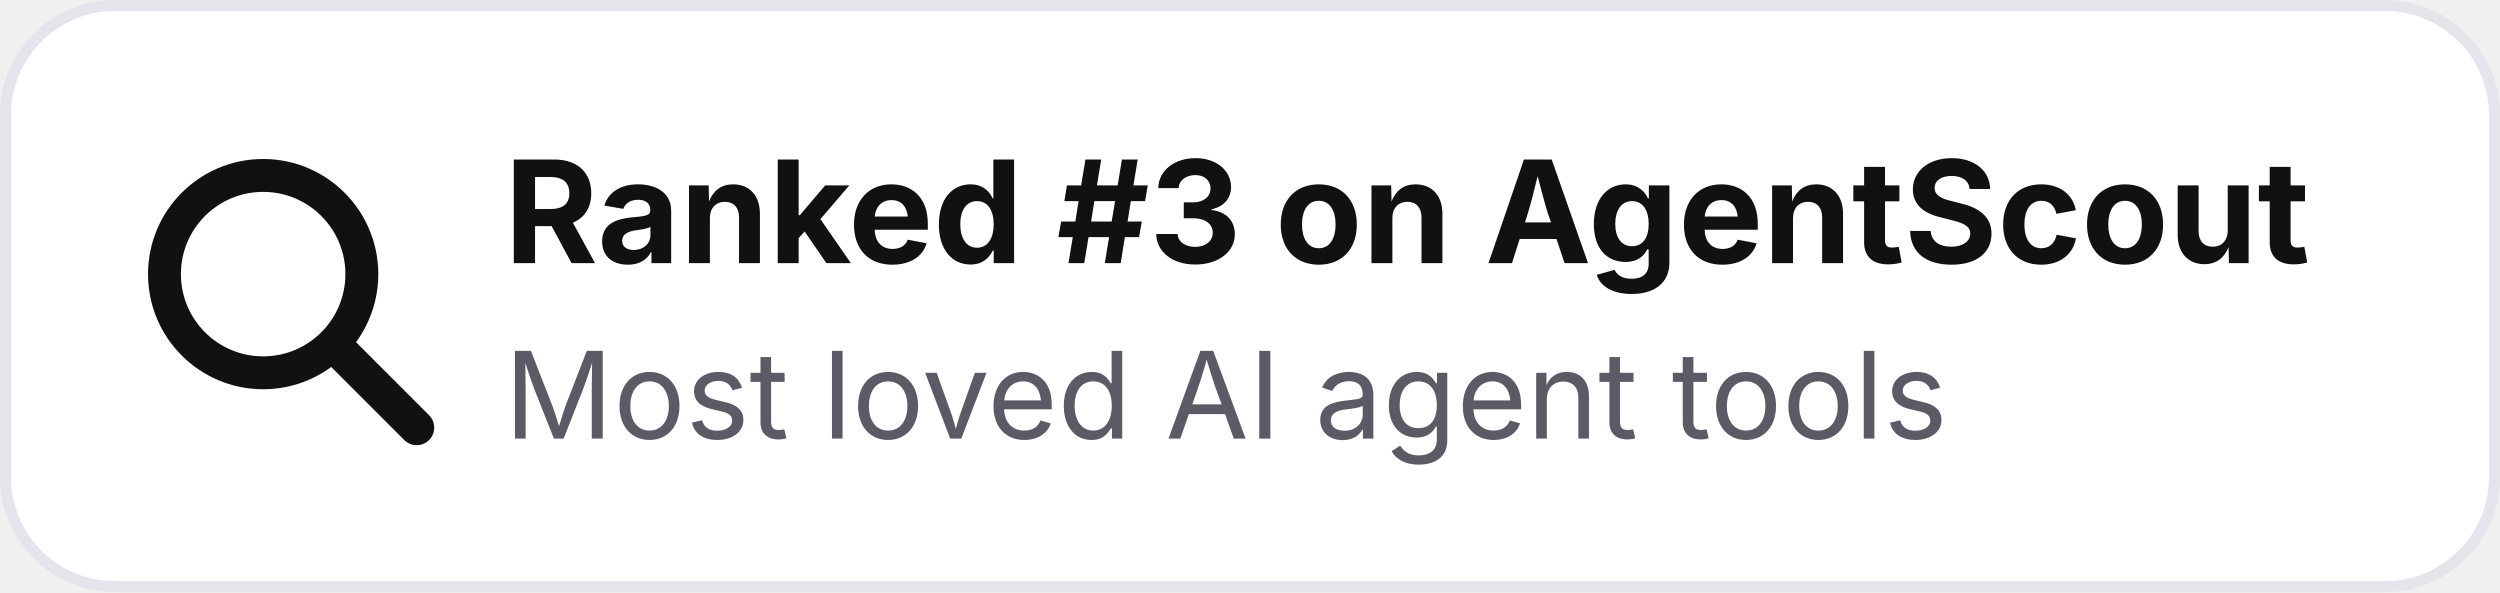
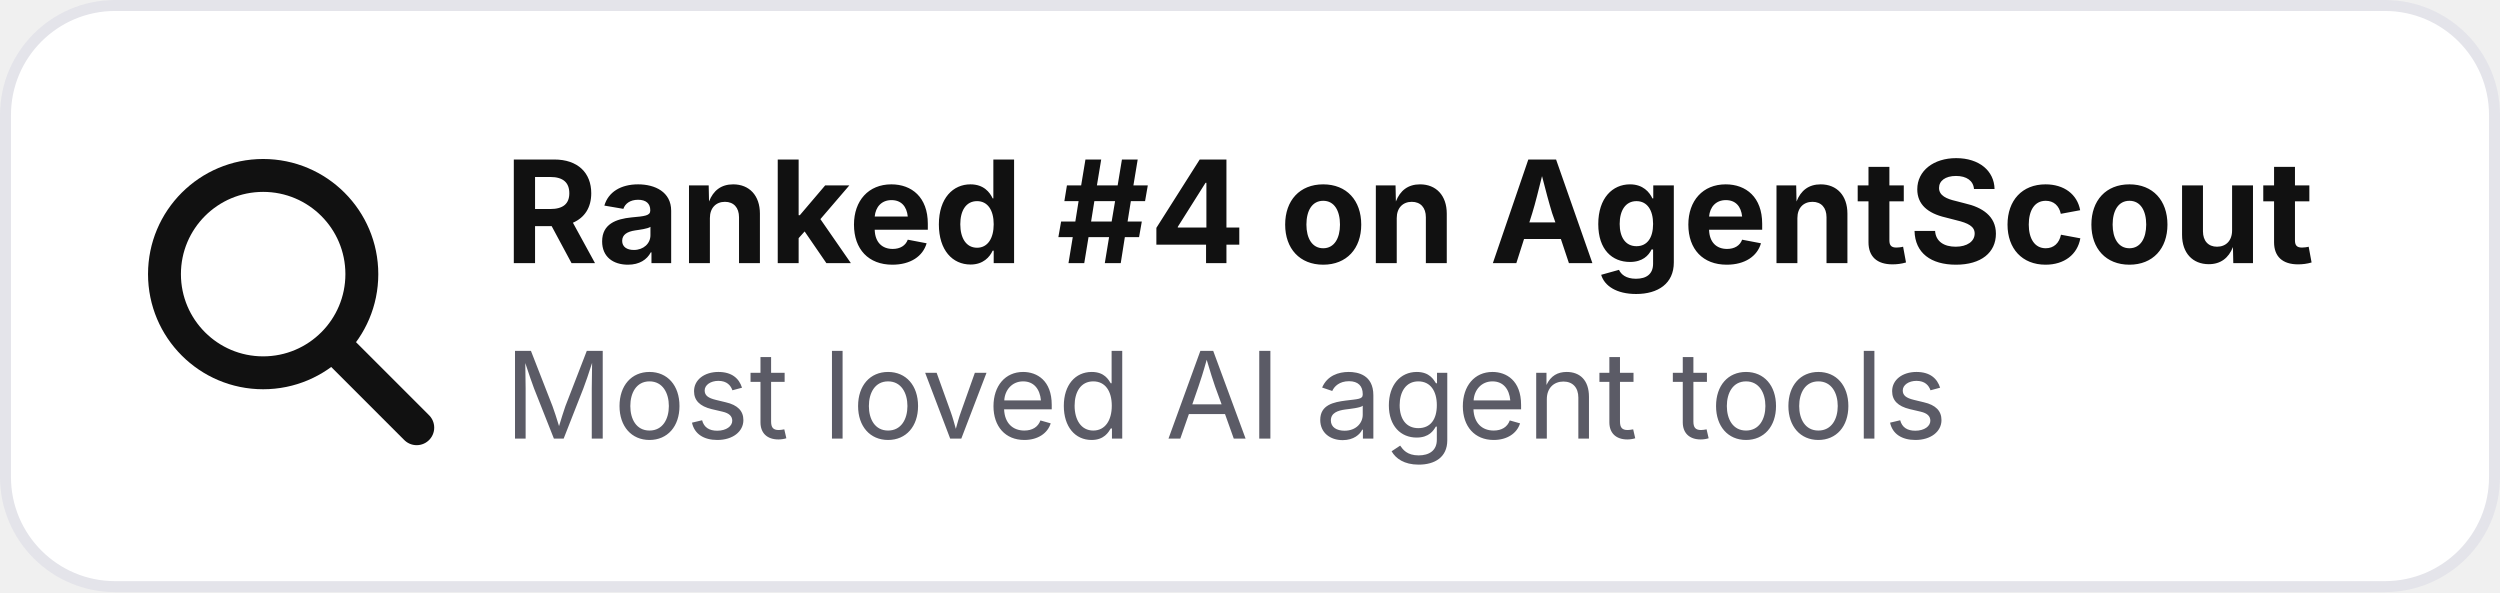
- <svg xmlns="http://www.w3.org/2000/svg" width="228" height="54" viewBox="0 0 228 54" role="img" aria-label="Ranked #3 on AgentScout">
+ <svg xmlns="http://www.w3.org/2000/svg" width="228" height="54" viewBox="0 0 228 54" role="img" aria-label="Ranked #4 on AgentScout">
  <rect x=".5" y=".5" width="227" height="53" rx="10" fill="#ffffff" stroke="#e4e4ea" />
  <circle cx="24" cy="25" r="9" fill="none" stroke="#111111" stroke-width="3" />
  <path d="M31 32l7 7" stroke="#111111" stroke-width="3.2" stroke-linecap="round" />
-   <text x="46" y="24" font-family="Inter,Segoe UI,Arial,sans-serif" font-size="13" font-weight="700" fill="#111111">Ranked #3 on AgentScout</text>
+   <text x="46" y="24" font-family="Inter,Segoe UI,Arial,sans-serif" font-size="13" font-weight="700" fill="#111111">Ranked #4 on AgentScout</text>
  <text x="46" y="40" font-family="Inter,Segoe UI,Arial,sans-serif" font-size="11" fill="#5b5b66">Most loved AI agent tools</text>
</svg>
